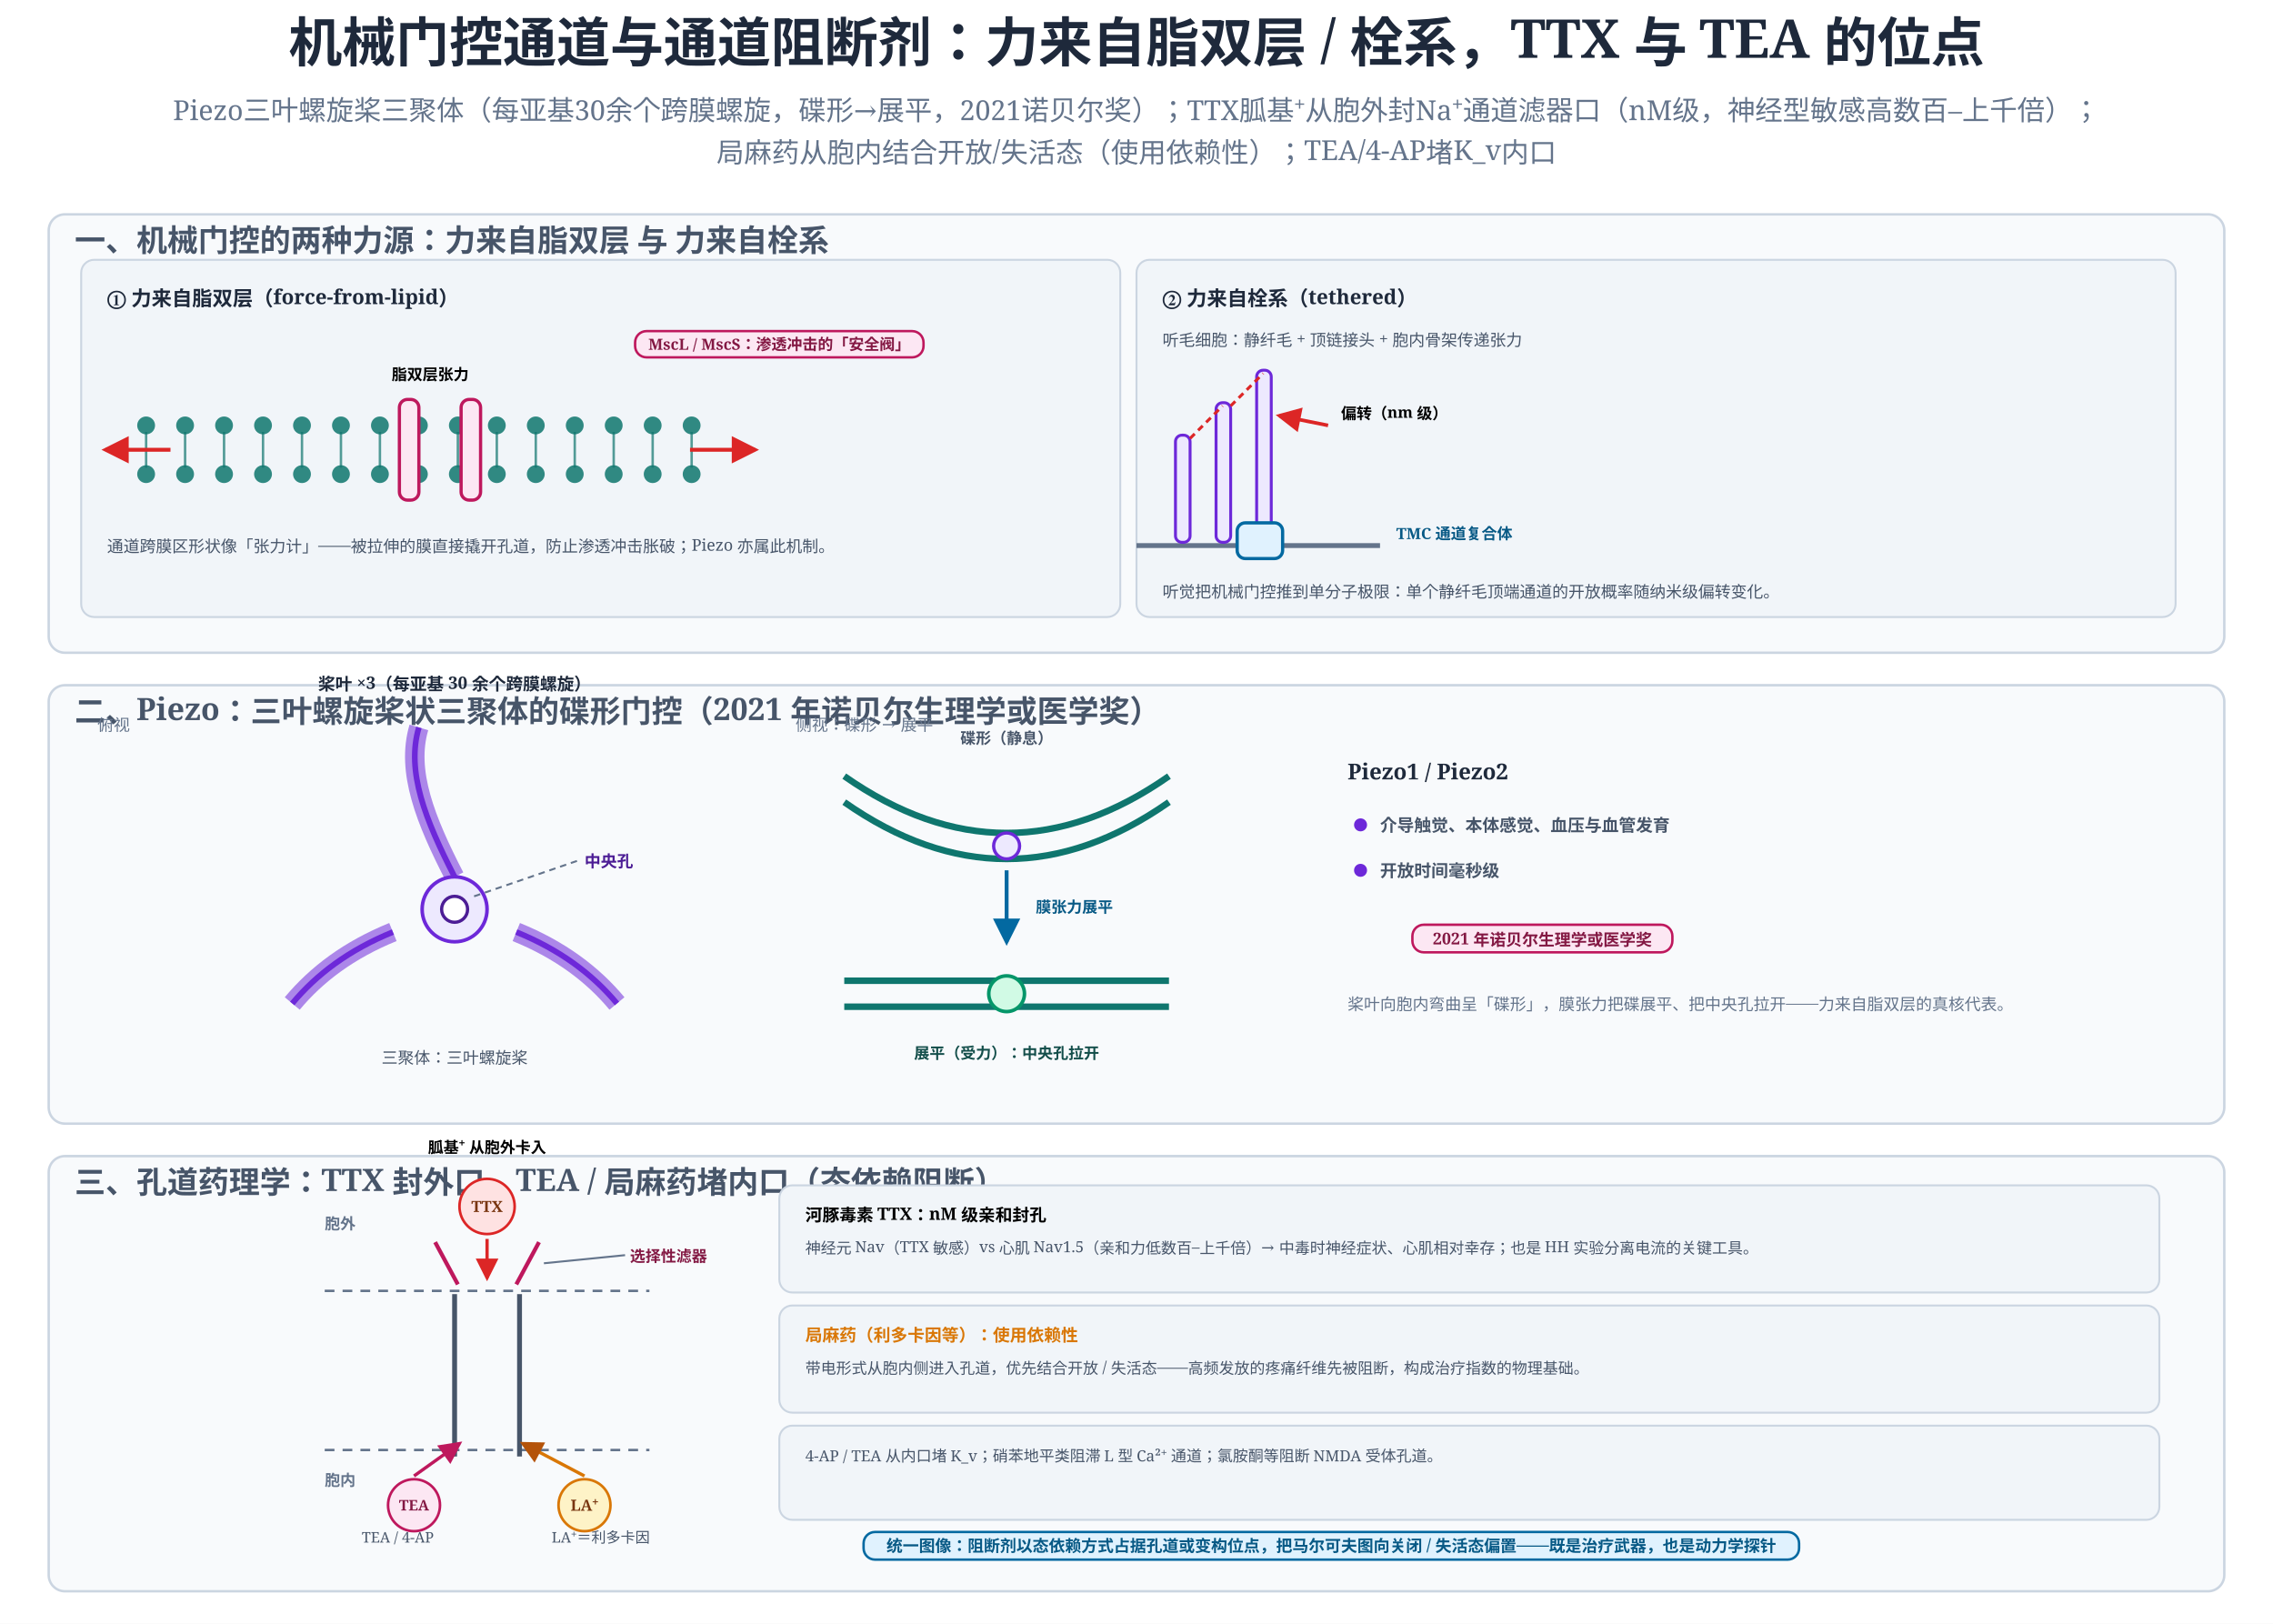
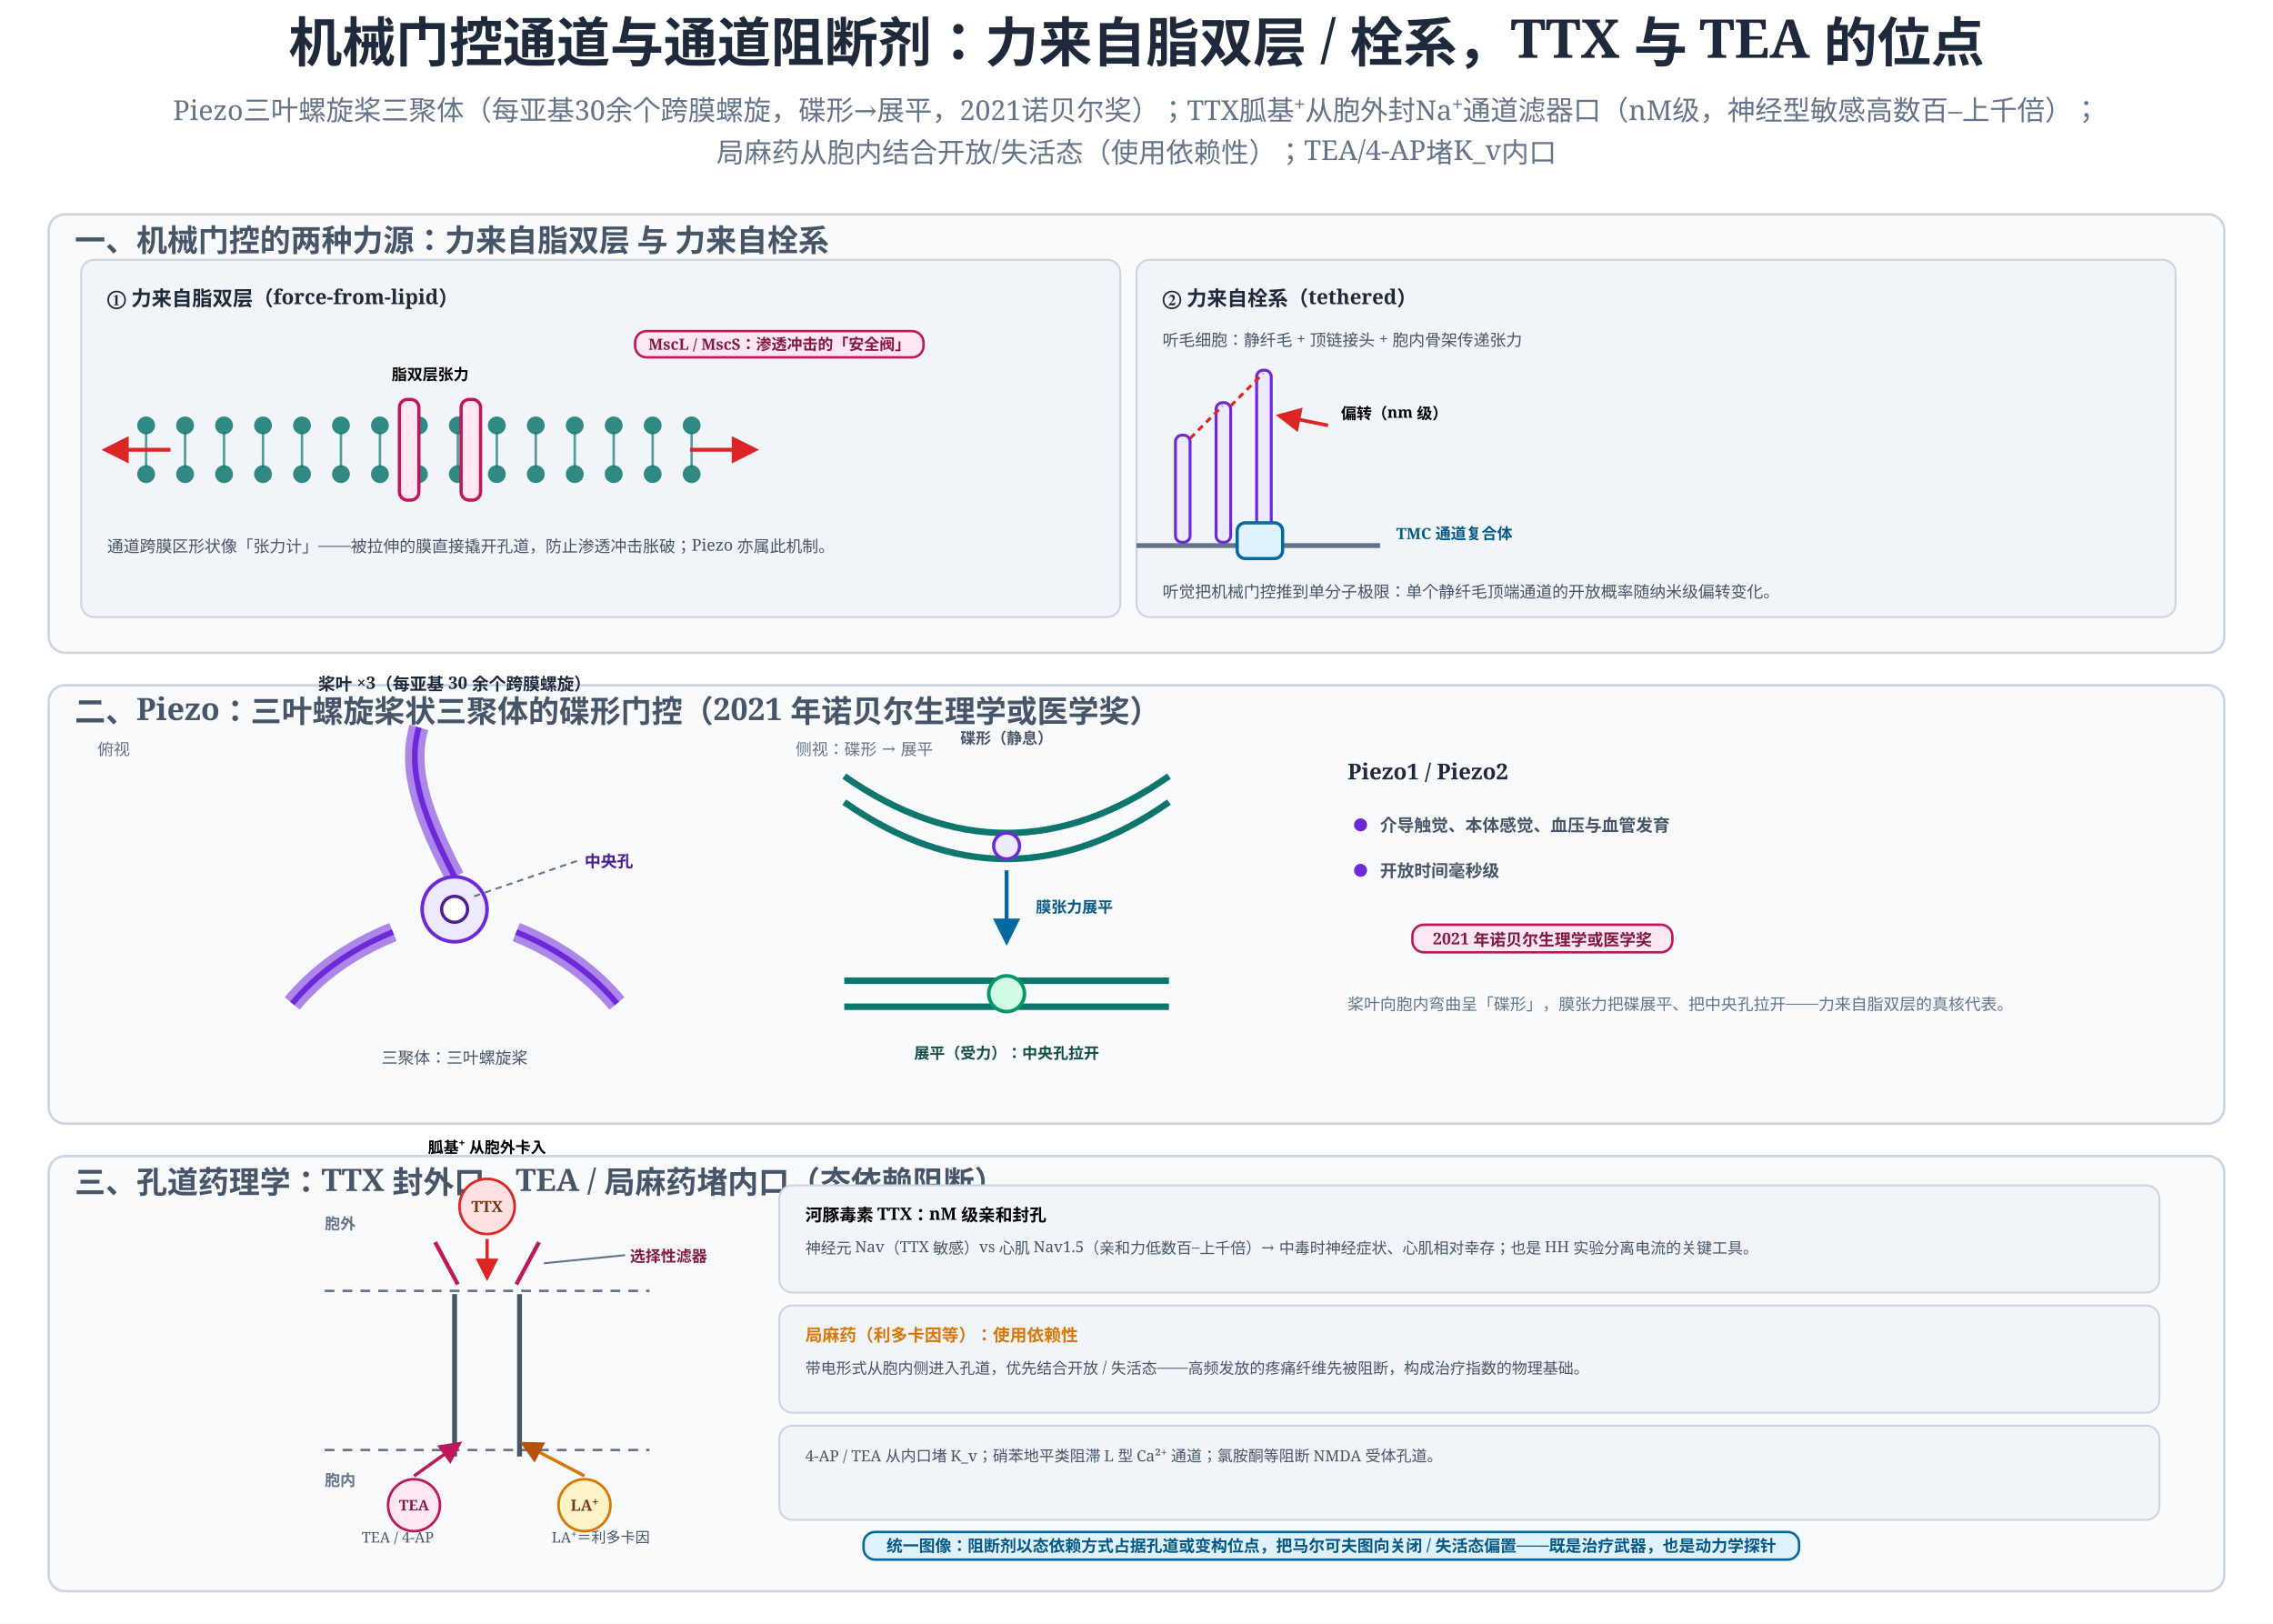
<svg xmlns="http://www.w3.org/2000/svg" width="1400" height="1000" viewBox="0 0 1400 1000" font-family="Noto Serif SC, LXGW WenKai, Songti SC, serif">
  <defs>
    <marker id="arr-ink" viewBox="0 0 10 10" refX="8.5" refY="5" markerWidth="7" markerHeight="7" orient="auto-start-reverse">
      <path d="M0,0 L10,5 L0,10 z" fill="#334155" />
    </marker>
    <marker id="arr-dna" viewBox="0 0 10 10" refX="8.5" refY="5" markerWidth="7" markerHeight="7" orient="auto-start-reverse">
      <path d="M0,0 L10,5 L0,10 z" fill="#0f766e" />
    </marker>
    <marker id="arr-rna" viewBox="0 0 10 10" refX="8.5" refY="5" markerWidth="7" markerHeight="7" orient="auto-start-reverse">
      <path d="M0,0 L10,5 L0,10 z" fill="#b45309" />
    </marker>
    <marker id="arr-pro" viewBox="0 0 10 10" refX="8.5" refY="5" markerWidth="7" markerHeight="7" orient="auto-start-reverse">
      <path d="M0,0 L10,5 L0,10 z" fill="#6d28d9" />
    </marker>
    <marker id="arr-enz" viewBox="0 0 10 10" refX="8.5" refY="5" markerWidth="7" markerHeight="7" orient="auto-start-reverse">
      <path d="M0,0 L10,5 L0,10 z" fill="#be185d" />
    </marker>
    <marker id="arr-acc" viewBox="0 0 10 10" refX="8.5" refY="5" markerWidth="7" markerHeight="7" orient="auto-start-reverse">
      <path d="M0,0 L10,5 L0,10 z" fill="#0369a1" />
    </marker>
    <marker id="arr-ok" viewBox="0 0 10 10" refX="8.5" refY="5" markerWidth="7" markerHeight="7" orient="auto-start-reverse">
      <path d="M0,0 L10,5 L0,10 z" fill="#059669" />
    </marker>
    <marker id="arr-warn" viewBox="0 0 10 10" refX="8.5" refY="5" markerWidth="7" markerHeight="7" orient="auto-start-reverse">
      <path d="M0,0 L10,5 L0,10 z" fill="#b45309" />
    </marker>
    <marker id="arr-bad" viewBox="0 0 10 10" refX="8.5" refY="5" markerWidth="7" markerHeight="7" orient="auto-start-reverse">
      <path d="M0,0 L10,5 L0,10 z" fill="#dc2626" />
    </marker>
    <marker id="arr-mute" viewBox="0 0 10 10" refX="8.5" refY="5" markerWidth="7" markerHeight="7" orient="auto-start-reverse">
      <path d="M0,0 L10,5 L0,10 z" fill="#94a3b8" />
    </marker>
  </defs>
  <rect x="0" y="0" width="1400" height="1000" fill="#ffffff" />
  <text x="700" y="38" text-anchor="middle" font-size="33" font-weight="700" fill="#1e293b">机械门控通道与通道阻断剂：力来自脂双层 / 栓系，TTX 与 TEA 的位点</text>
  <text x="700" y="74" text-anchor="middle" font-size="17" fill="#64748b">Piezo三叶螺旋桨三聚体（每亚基30余个跨膜螺旋，碟形→展平，2021诺贝尔奖）；TTX胍基⁺从胞外封Na⁺通道滤器口（nM级，神经型敏感高数百–上千倍）；</text>
  <text x="700" y="100" text-anchor="middle" font-size="17" fill="#64748b">局麻药从胞内结合开放/失活态（使用依赖性）；TEA/4-AP堵K_v内口</text>
  <rect x="30" y="132" width="1340" height="270" rx="10" fill="#f8fafc" stroke="#cbd5e1" stroke-width="1.5" />
  <text x="46" y="154.84" font-size="19" fill="#475569" font-weight="700">一、机械门控的两种力源：力来自脂双层 与 力来自栓系</text>
  <rect x="50" y="160" width="640" height="220" rx="8" fill="#f1f5f9" stroke="#cbd5e1" stroke-width="1.2" />
  <text x="66" y="188" font-size="12.5" fill="#1e293b" font-weight="700">① 力来自脂双层（force-from-lipid）</text>
  <rect x="391.176" y="203.925" width="177.648" height="16.15" rx="7" fill="#fce7f3" stroke="#be185d" stroke-width="1.5" />
  <text x="480" y="215.42" font-size="9.5" fill="#831843" text-anchor="middle" font-weight="700">MscL / MscS：渗透冲击的「安全阀」</text>
  <g>
    <circle cx="90" cy="262" r="5.5" fill="#0f766e" fill-opacity="0.85" />
    <line x1="90" y1="266" x2="90" y2="288" stroke="#0f766e" stroke-width="1.5" stroke-opacity="0.7" />
    <circle cx="90" cy="292" r="5.5" fill="#0f766e" fill-opacity="0.85" />
    <circle cx="114" cy="262" r="5.5" fill="#0f766e" fill-opacity="0.85" />
    <line x1="114" y1="266" x2="114" y2="288" stroke="#0f766e" stroke-width="1.5" stroke-opacity="0.7" />
    <circle cx="114" cy="292" r="5.5" fill="#0f766e" fill-opacity="0.85" />
    <circle cx="138" cy="262" r="5.5" fill="#0f766e" fill-opacity="0.85" />
    <line x1="138" y1="266" x2="138" y2="288" stroke="#0f766e" stroke-width="1.5" stroke-opacity="0.7" />
    <circle cx="138" cy="292" r="5.5" fill="#0f766e" fill-opacity="0.85" />
    <circle cx="162" cy="262" r="5.5" fill="#0f766e" fill-opacity="0.85" />
    <line x1="162" y1="266" x2="162" y2="288" stroke="#0f766e" stroke-width="1.5" stroke-opacity="0.7" />
    <circle cx="162" cy="292" r="5.5" fill="#0f766e" fill-opacity="0.85" />
    <circle cx="186" cy="262" r="5.5" fill="#0f766e" fill-opacity="0.85" />
    <line x1="186" y1="266" x2="186" y2="288" stroke="#0f766e" stroke-width="1.5" stroke-opacity="0.7" />
    <circle cx="186" cy="292" r="5.5" fill="#0f766e" fill-opacity="0.85" />
    <circle cx="210" cy="262" r="5.5" fill="#0f766e" fill-opacity="0.85" />
    <line x1="210" y1="266" x2="210" y2="288" stroke="#0f766e" stroke-width="1.5" stroke-opacity="0.7" />
    <circle cx="210" cy="292" r="5.5" fill="#0f766e" fill-opacity="0.85" />
    <circle cx="234" cy="262" r="5.5" fill="#0f766e" fill-opacity="0.85" />
    <line x1="234" y1="266" x2="234" y2="288" stroke="#0f766e" stroke-width="1.5" stroke-opacity="0.7" />
    <circle cx="234" cy="292" r="5.5" fill="#0f766e" fill-opacity="0.85" />
    <circle cx="258" cy="262" r="5.5" fill="#0f766e" fill-opacity="0.85" />
    <line x1="258" y1="266" x2="258" y2="288" stroke="#0f766e" stroke-width="1.5" stroke-opacity="0.7" />
    <circle cx="258" cy="292" r="5.5" fill="#0f766e" fill-opacity="0.85" />
    <circle cx="282" cy="262" r="5.5" fill="#0f766e" fill-opacity="0.85" />
    <line x1="282" y1="266" x2="282" y2="288" stroke="#0f766e" stroke-width="1.5" stroke-opacity="0.7" />
    <circle cx="282" cy="292" r="5.5" fill="#0f766e" fill-opacity="0.85" />
    <circle cx="306" cy="262" r="5.5" fill="#0f766e" fill-opacity="0.85" />
    <line x1="306" y1="266" x2="306" y2="288" stroke="#0f766e" stroke-width="1.5" stroke-opacity="0.7" />
    <circle cx="306" cy="292" r="5.5" fill="#0f766e" fill-opacity="0.85" />
    <circle cx="330" cy="262" r="5.5" fill="#0f766e" fill-opacity="0.85" />
    <line x1="330" y1="266" x2="330" y2="288" stroke="#0f766e" stroke-width="1.5" stroke-opacity="0.7" />
    <circle cx="330" cy="292" r="5.5" fill="#0f766e" fill-opacity="0.85" />
    <circle cx="354" cy="262" r="5.5" fill="#0f766e" fill-opacity="0.85" />
    <line x1="354" y1="266" x2="354" y2="288" stroke="#0f766e" stroke-width="1.5" stroke-opacity="0.7" />
    <circle cx="354" cy="292" r="5.5" fill="#0f766e" fill-opacity="0.85" />
    <circle cx="378" cy="262" r="5.5" fill="#0f766e" fill-opacity="0.85" />
    <line x1="378" y1="266" x2="378" y2="288" stroke="#0f766e" stroke-width="1.5" stroke-opacity="0.7" />
    <circle cx="378" cy="292" r="5.5" fill="#0f766e" fill-opacity="0.85" />
    <circle cx="402" cy="262" r="5.5" fill="#0f766e" fill-opacity="0.85" />
    <line x1="402" y1="266" x2="402" y2="288" stroke="#0f766e" stroke-width="1.5" stroke-opacity="0.7" />
    <circle cx="402" cy="292" r="5.5" fill="#0f766e" fill-opacity="0.85" />
    <circle cx="426" cy="262" r="5.5" fill="#0f766e" fill-opacity="0.85" />
    <line x1="426" y1="266" x2="426" y2="288" stroke="#0f766e" stroke-width="1.5" stroke-opacity="0.7" />
    <circle cx="426" cy="292" r="5.5" fill="#0f766e" fill-opacity="0.85" />
  </g>
  <rect x="246" y="246" width="12" height="62" rx="5" fill="#fce7f3" stroke="#be185d" stroke-width="2" />
  <rect x="284" y="246" width="12" height="62" rx="5" fill="#fce7f3" stroke="#be185d" stroke-width="2" />
  <line x1="105" y1="277" x2="65" y2="277" stroke="#dc2626" stroke-width="2.4" marker-end="url(#arr-bad)" />
  <line x1="425" y1="277" x2="465" y2="277" stroke="#dc2626" stroke-width="2.4" marker-end="url(#arr-bad)" />
  <text x="265" y="234" font-size="9.5" text-anchor="middle" font-weight="700">脂双层张力</text>
  <text x="66" y="340" font-size="10" fill="#475569">通道跨膜区形状像「张力计」——被拉伸的膜直接撬开孔道，防止渗透冲击胀破；Piezo 亦属此机制。</text>
  <rect x="700" y="160" width="640" height="220" rx="8" fill="#f1f5f9" stroke="#cbd5e1" stroke-width="1.2" />
  <text x="716" y="188" font-size="12.5" fill="#1e293b" font-weight="700">② 力来自栓系（tethered）</text>
  <text x="716" y="213" font-size="10" fill="#475569">听毛细胞：静纤毛 + 顶链接头 + 胞内骨架传递张力</text>
  <line x1="700" y1="336" x2="850" y2="336" stroke="#64748b" stroke-width="3" />
  <rect x="724" y="268" width="9" height="66" rx="4" fill="#ede9fe" stroke="#6d28d9" stroke-width="1.8" />
  <rect x="749" y="248" width="9" height="86" rx="4" fill="#ede9fe" stroke="#6d28d9" stroke-width="1.8" />
  <rect x="774" y="228" width="9" height="106" rx="4" fill="#ede9fe" stroke="#6d28d9" stroke-width="1.8" />
  <line x1="733" y1="270" x2="753" y2="250" stroke="#dc2626" stroke-width="1.8" stroke-dasharray="4 3" />
  <line x1="758" y1="250" x2="778" y2="230" stroke="#dc2626" stroke-width="1.8" stroke-dasharray="4 3" />
  <line x1="818" y1="262" x2="788" y2="256" stroke="#dc2626" stroke-width="2.2" marker-end="url(#arr-bad)" />
  <text x="826" y="258" font-size="9.5" font-weight="700">偏转（nm 级）</text>
  <rect x="762" y="322" width="28" height="22" rx="5" fill="#e0f2fe" stroke="#0369a1" stroke-width="2" />
  <text x="860" y="332" font-size="9.5" fill="#075985" font-weight="700">TMC 通道复合体</text>
  <text x="716" y="368" font-size="10" fill="#475569">听觉把机械门控推到单分子极限：单个静纤毛顶端通道的开放概率随纳米级偏转变化。</text>
  <rect x="30" y="422" width="1340" height="270" rx="10" fill="#f8fafc" stroke="#cbd5e1" stroke-width="1.5" />
  <text x="46" y="444.84" font-size="19" fill="#475569" font-weight="700">二、Piezo：三叶螺旋桨状三聚体的碟形门控（2021 年诺贝尔生理学或医学奖）</text>
-   <text x="60" y="450" font-size="10" fill="#64748b">俯视</text>
+   <text x="60" y="465" font-size="10" fill="#64748b">俯视</text>
  <path d="M 280,540 C 262,505 250,475 258,448" fill="none" opacity="0.55" stroke="#6d28d9" stroke-width="12" />
  <path d="M 280,540 C 262,505 250,475 258,448" fill="none" stroke="#6d28d9" stroke-width="3.5" />
  <path d="M 242,574 C 215,585 195,600 180,618" fill="none" opacity="0.55" stroke="#6d28d9" stroke-width="12" />
  <path d="M 242,574 C 215,585 195,600 180,618" fill="none" stroke="#6d28d9" stroke-width="3.5" />
  <path d="M 318,574 C 345,585 365,600 380,618" fill="none" opacity="0.55" stroke="#6d28d9" stroke-width="12" />
  <path d="M 318,574 C 345,585 365,600 380,618" fill="none" stroke="#6d28d9" stroke-width="3.5" />
  <circle cx="280" cy="560" r="20" fill="#ede9fe" stroke="#6d28d9" stroke-width="2.2" />
  <circle cx="280" cy="560" r="8" fill="#ffffff" stroke="#4c1d95" stroke-width="2" />
  <line x1="292" y1="552" x2="356" y2="530" stroke="#64748b" stroke-width="1.2" stroke-dasharray="4 3" />
  <text x="360" y="534" font-size="10" fill="#4c1d95" font-weight="700">中央孔</text>
  <text x="280" y="425" font-size="10.5" fill="#1e293b" text-anchor="middle" font-weight="700">桨叶 ×3（每亚基 30 余个跨膜螺旋）</text>
  <text x="280" y="655" font-size="10" fill="#475569" text-anchor="middle">三聚体：三叶螺旋桨</text>
-   <text x="490" y="450" font-size="10" fill="#64748b">侧视：碟形 → 展平</text>
+   <text x="490" y="465" font-size="10" fill="#64748b">侧视：碟形 → 展平</text>
  <path d="M 520,478 Q 620,548 720,478" fill="none" stroke="#0f766e" stroke-width="4" />
  <path d="M 520,494 Q 620,564 720,494" fill="none" stroke="#0f766e" stroke-width="4" />
  <circle cx="620" cy="521" r="8" fill="#ede9fe" stroke="#6d28d9" stroke-width="2" />
  <text x="620" y="458" font-size="9.5" fill="#475569" text-anchor="middle" font-weight="700">碟形（静息）</text>
  <line x1="620" y1="536" x2="620" y2="580" stroke="#0369a1" stroke-width="2.4" marker-end="url(#arr-acc)" />
  <text x="638" y="562" font-size="9.5" fill="#075985" font-weight="700">膜张力展平</text>
  <line x1="520" y1="604" x2="720" y2="604" stroke="#0f766e" stroke-width="4" />
  <line x1="520" y1="620" x2="720" y2="620" stroke="#0f766e" stroke-width="4" />
  <circle cx="620" cy="612" r="11" fill="#d1fae5" stroke="#059669" stroke-width="2.2" />
  <text x="620" y="652" font-size="9.5" fill="#134e4a" text-anchor="middle" font-weight="700">展平（受力）：中央孔拉开</text>
  <text x="830" y="480" font-size="13.5" fill="#1e293b" font-weight="700">Piezo1 / Piezo2</text>
  <circle cx="838" cy="508" r="4" fill="#6d28d9" />
  <text x="850" y="512" font-size="10.5" fill="#475569" font-weight="600">介导触觉、本体感觉、血压与血管发育</text>
  <circle cx="838" cy="536" r="4" fill="#6d28d9" />
  <text x="850" y="540" font-size="10.5" fill="#475569" font-weight="600">开放时间毫秒级</text>
  <rect x="869.93" y="569.5" width="160.14" height="17" rx="7" fill="#fce7f3" stroke="#be185d" stroke-width="1.5" />
  <text x="950" y="581.6" font-size="10" fill="#831843" text-anchor="middle" font-weight="700">2021 年诺贝尔生理学或医学奖</text>
  <text x="830" y="622" font-size="10" fill="#64748b">桨叶向胞内弯曲呈「碟形」，膜张力把碟展平、把中央孔拉开——力来自脂双层的真核代表。</text>
  <rect x="30" y="712" width="1340" height="268" rx="10" fill="#f8fafc" stroke="#cbd5e1" stroke-width="1.5" />
  <text x="46" y="734.84" font-size="19" fill="#475569" font-weight="700">三、孔道药理学：TTX 封外口、TEA / 局麻药堵内口（态依赖阻断）</text>
  <line x1="200" y1="795" x2="400" y2="795" stroke="#64748b" stroke-width="1.5" stroke-dasharray="6 5" />
  <line x1="200" y1="893" x2="400" y2="893" stroke="#64748b" stroke-width="1.5" stroke-dasharray="6 5" />
  <polyline points="268,765 282,791" fill="none" stroke="#be185d" stroke-width="2.5" />
  <polyline points="332,765 318,791" fill="none" stroke="#be185d" stroke-width="2.5" />
  <line x1="280" y1="797" x2="280" y2="897" stroke="#475569" stroke-width="3" />
  <line x1="320" y1="797" x2="320" y2="897" stroke="#475569" stroke-width="3" />
  <line x1="335" y1="778" x2="385" y2="773" stroke="#64748b" stroke-width="1.2" />
  <text x="388" y="777" font-size="9.5" fill="#831843" font-weight="700">选择性滤器</text>
  <text x="200" y="757" font-size="9.5" fill="#64748b" font-weight="700">胞外</text>
  <text x="200" y="915" font-size="9.5" fill="#64748b" font-weight="700">胞内</text>
  <text x="300" y="710" font-size="9.5" text-anchor="middle" font-weight="700">胍基⁺ 从胞外卡入</text>
  <circle cx="300" cy="743" r="17" fill="#fee2e2" stroke="#dc2626" stroke-width="1.6" />
  <text x="300" y="746.42" font-size="9.5" fill="#78350f" text-anchor="middle" font-weight="700">TTX</text>
  <line x1="300" y1="763" x2="300" y2="787" stroke="#dc2626" stroke-width="2" marker-end="url(#arr-bad)" />
  <circle cx="255" cy="927" r="16" fill="#fce7f3" stroke="#be185d" stroke-width="1.6" />
  <text x="255" y="930.24" font-size="9" fill="#831843" text-anchor="middle" font-weight="700">TEA</text>
  <line x1="255" y1="909" x2="283" y2="889" stroke="#be185d" stroke-width="2" marker-end="url(#arr-enz)" />
  <text x="245" y="950" font-size="9" fill="#475569" text-anchor="middle">TEA / 4-AP</text>
  <circle cx="360" cy="927" r="16" fill="#fef3c7" stroke="#d97706" stroke-width="1.6" />
  <text x="360" y="930.42" font-size="9.5" fill="#78350f" text-anchor="middle" font-weight="700">LA⁺</text>
  <line x1="360" y1="909" x2="322" y2="889" stroke="#d97706" stroke-width="2" marker-end="url(#arr-warn)" />
  <text x="370" y="950" font-size="9" fill="#475569" text-anchor="middle">LA⁺＝利多卡因</text>
  <rect x="480" y="730" width="850" height="66" rx="8" fill="#f1f5f9" stroke="#cbd5e1" stroke-width="1.2" />
  <text x="496" y="752" font-size="10.5" font-weight="700">河豚毒素 TTX：nM 级亲和封孔</text>
  <text x="496" y="772" font-size="9.5" fill="#475569">神经元 Nav（TTX 敏感）vs 心肌 Nav1.5（亲和力低数百–上千倍）→ 中毒时神经症状、心肌相对幸存；也是 HH 实验分离电流的关键工具。</text>
  <rect x="480" y="804" width="850" height="66" rx="8" fill="#f1f5f9" stroke="#cbd5e1" stroke-width="1.2" />
  <text x="496" y="826" font-size="10.5" fill="#d97706" font-weight="700">局麻药（利多卡因等）：使用依赖性</text>
  <text x="496" y="846" font-size="9.5" fill="#475569">带电形式从胞内侧进入孔道，优先结合开放 / 失活态——高频发放的疼痛纤维先被阻断，构成治疗指数的物理基础。</text>
  <rect x="480" y="878" width="850" height="58" rx="8" fill="#f1f5f9" stroke="#cbd5e1" stroke-width="1.2" />
  <text x="496" y="900" font-size="9.5" fill="#475569">4-AP / TEA 从内口堵 K_v；硝苯地平类阻滞 L 型 Ca²⁺ 通道；氯胺酮等阻断 NMDA 受体孔道。</text>
  <rect x="531.9" y="943.5" width="576.2" height="17" rx="7" fill="#e0f2fe" stroke="#0369a1" stroke-width="1.5" />
  <text x="820" y="955.6" font-size="10" fill="#075985" text-anchor="middle" font-weight="700">统一图像：阻断剂以态依赖方式占据孔道或变构位点，把马尔可夫图向关闭 / 失活态偏置——既是治疗武器，也是动力学探针</text>
</svg>
